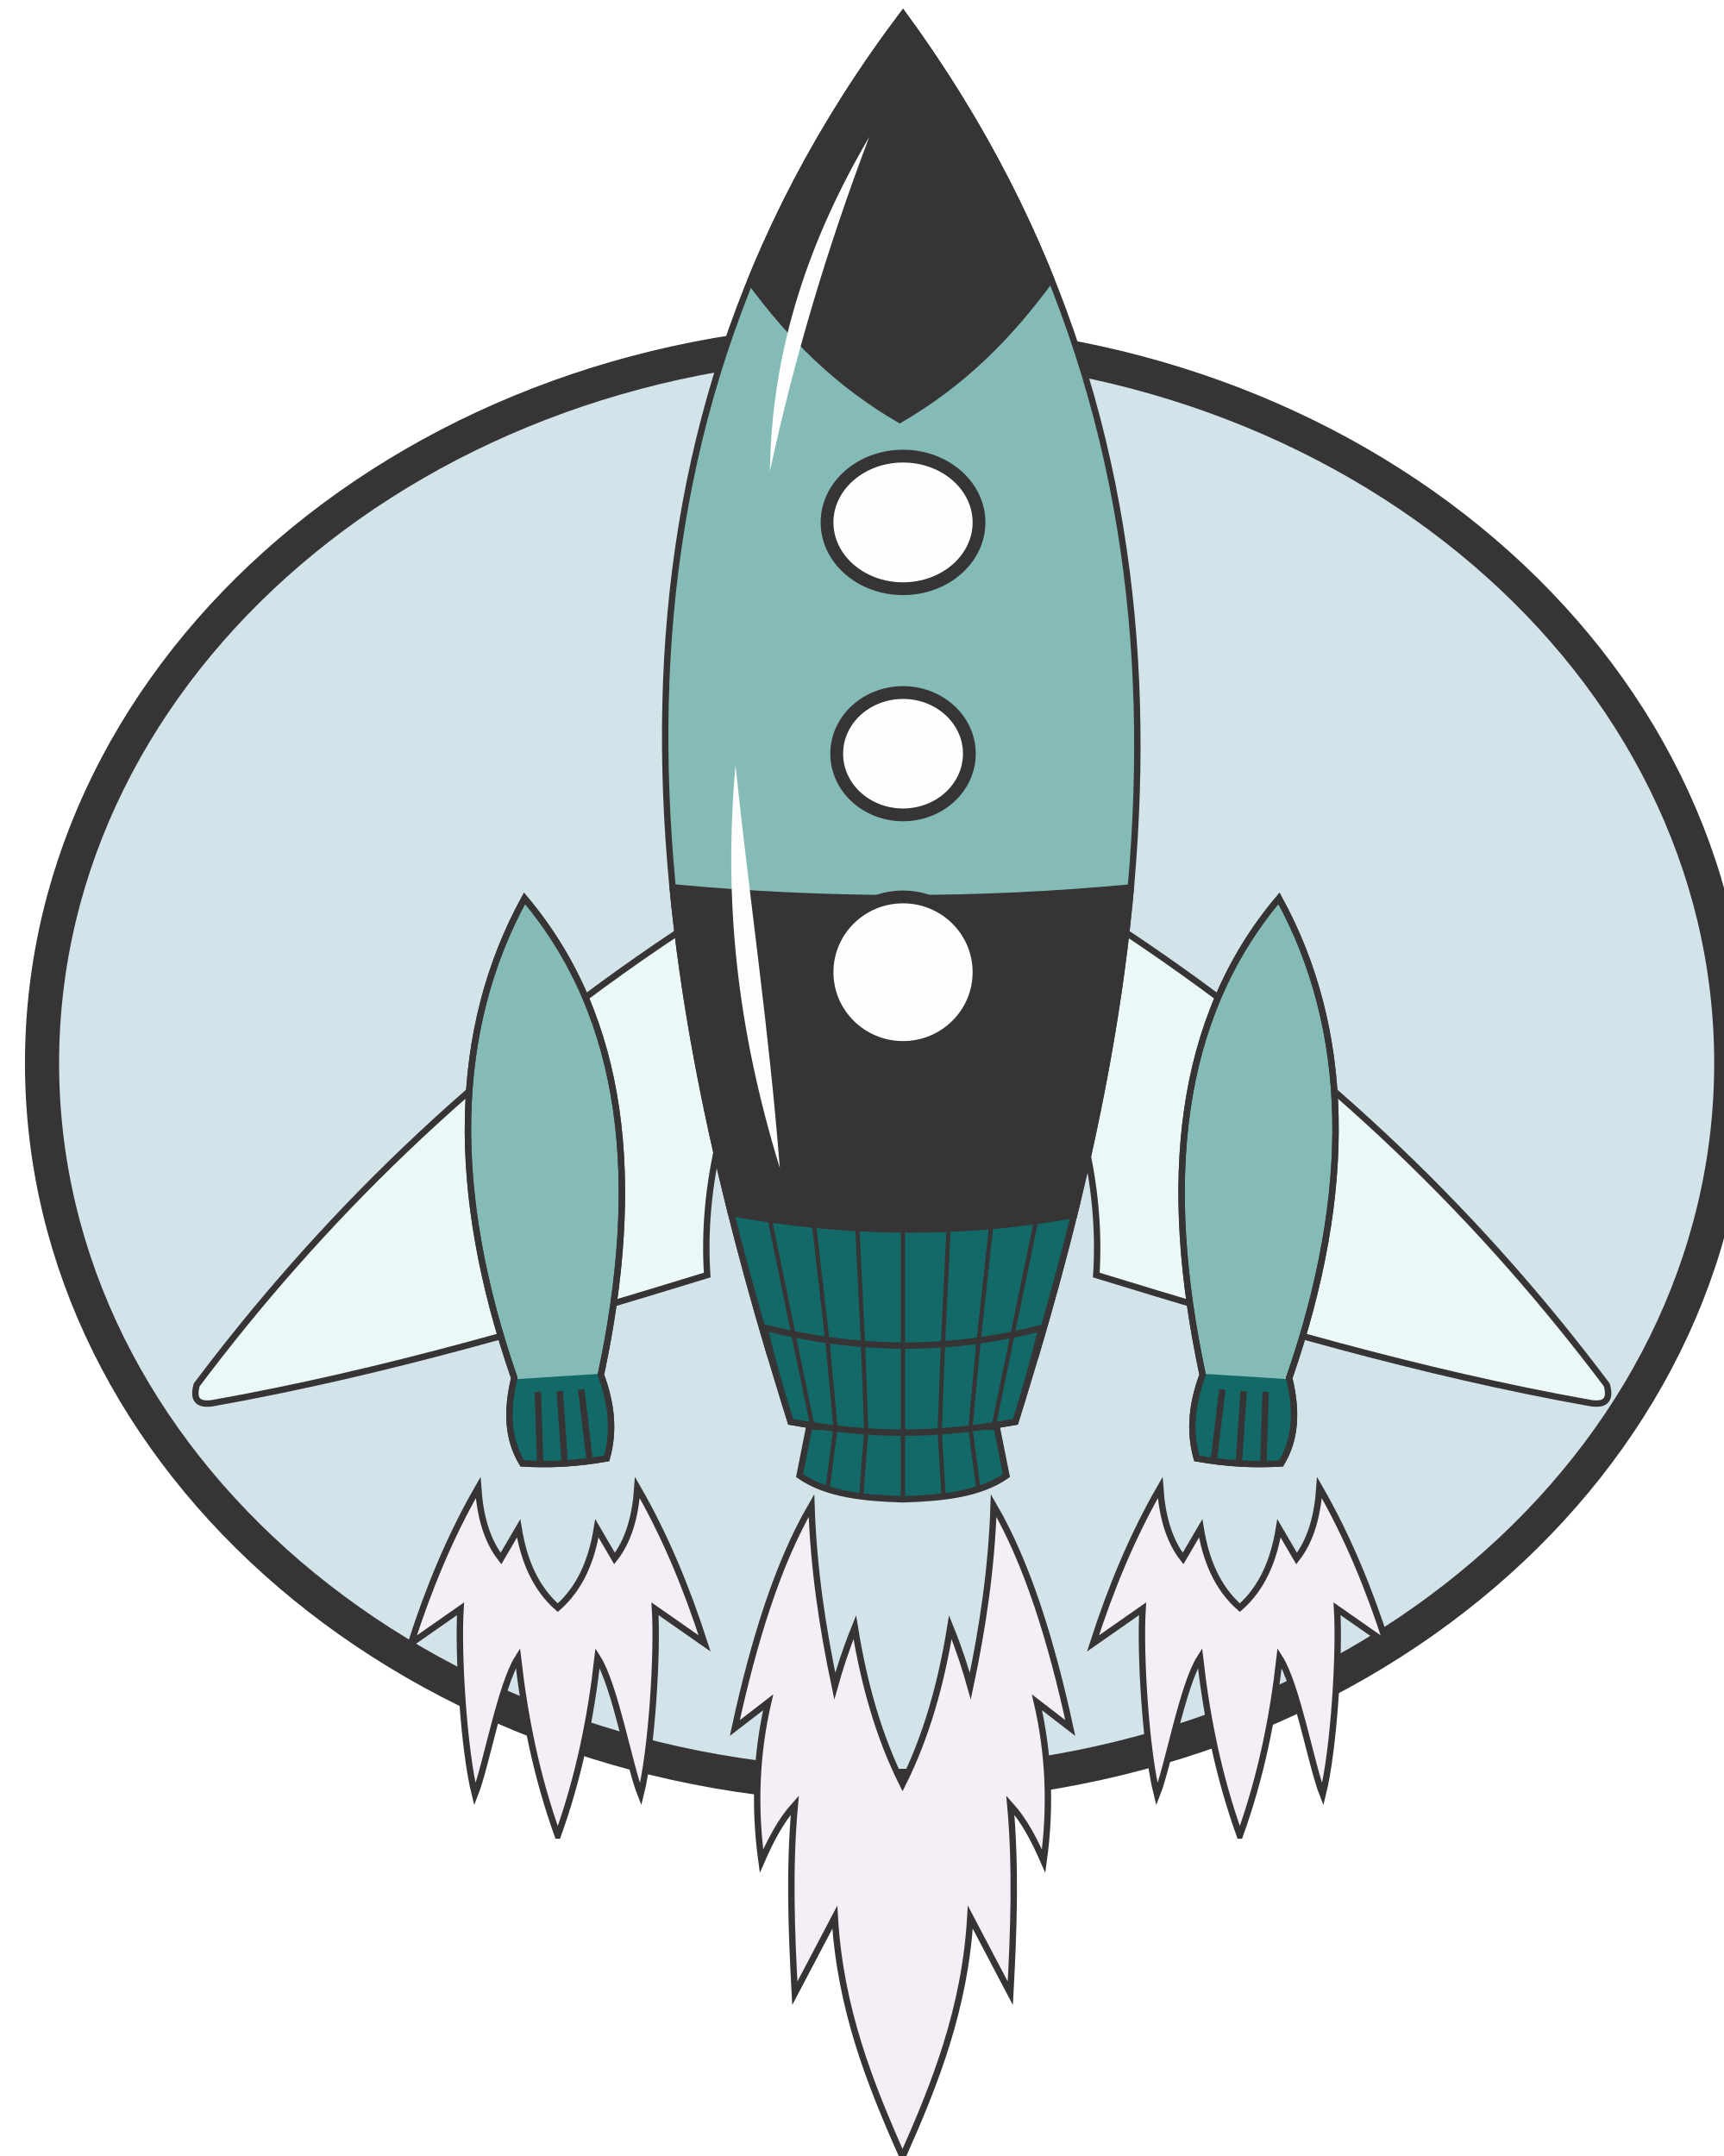
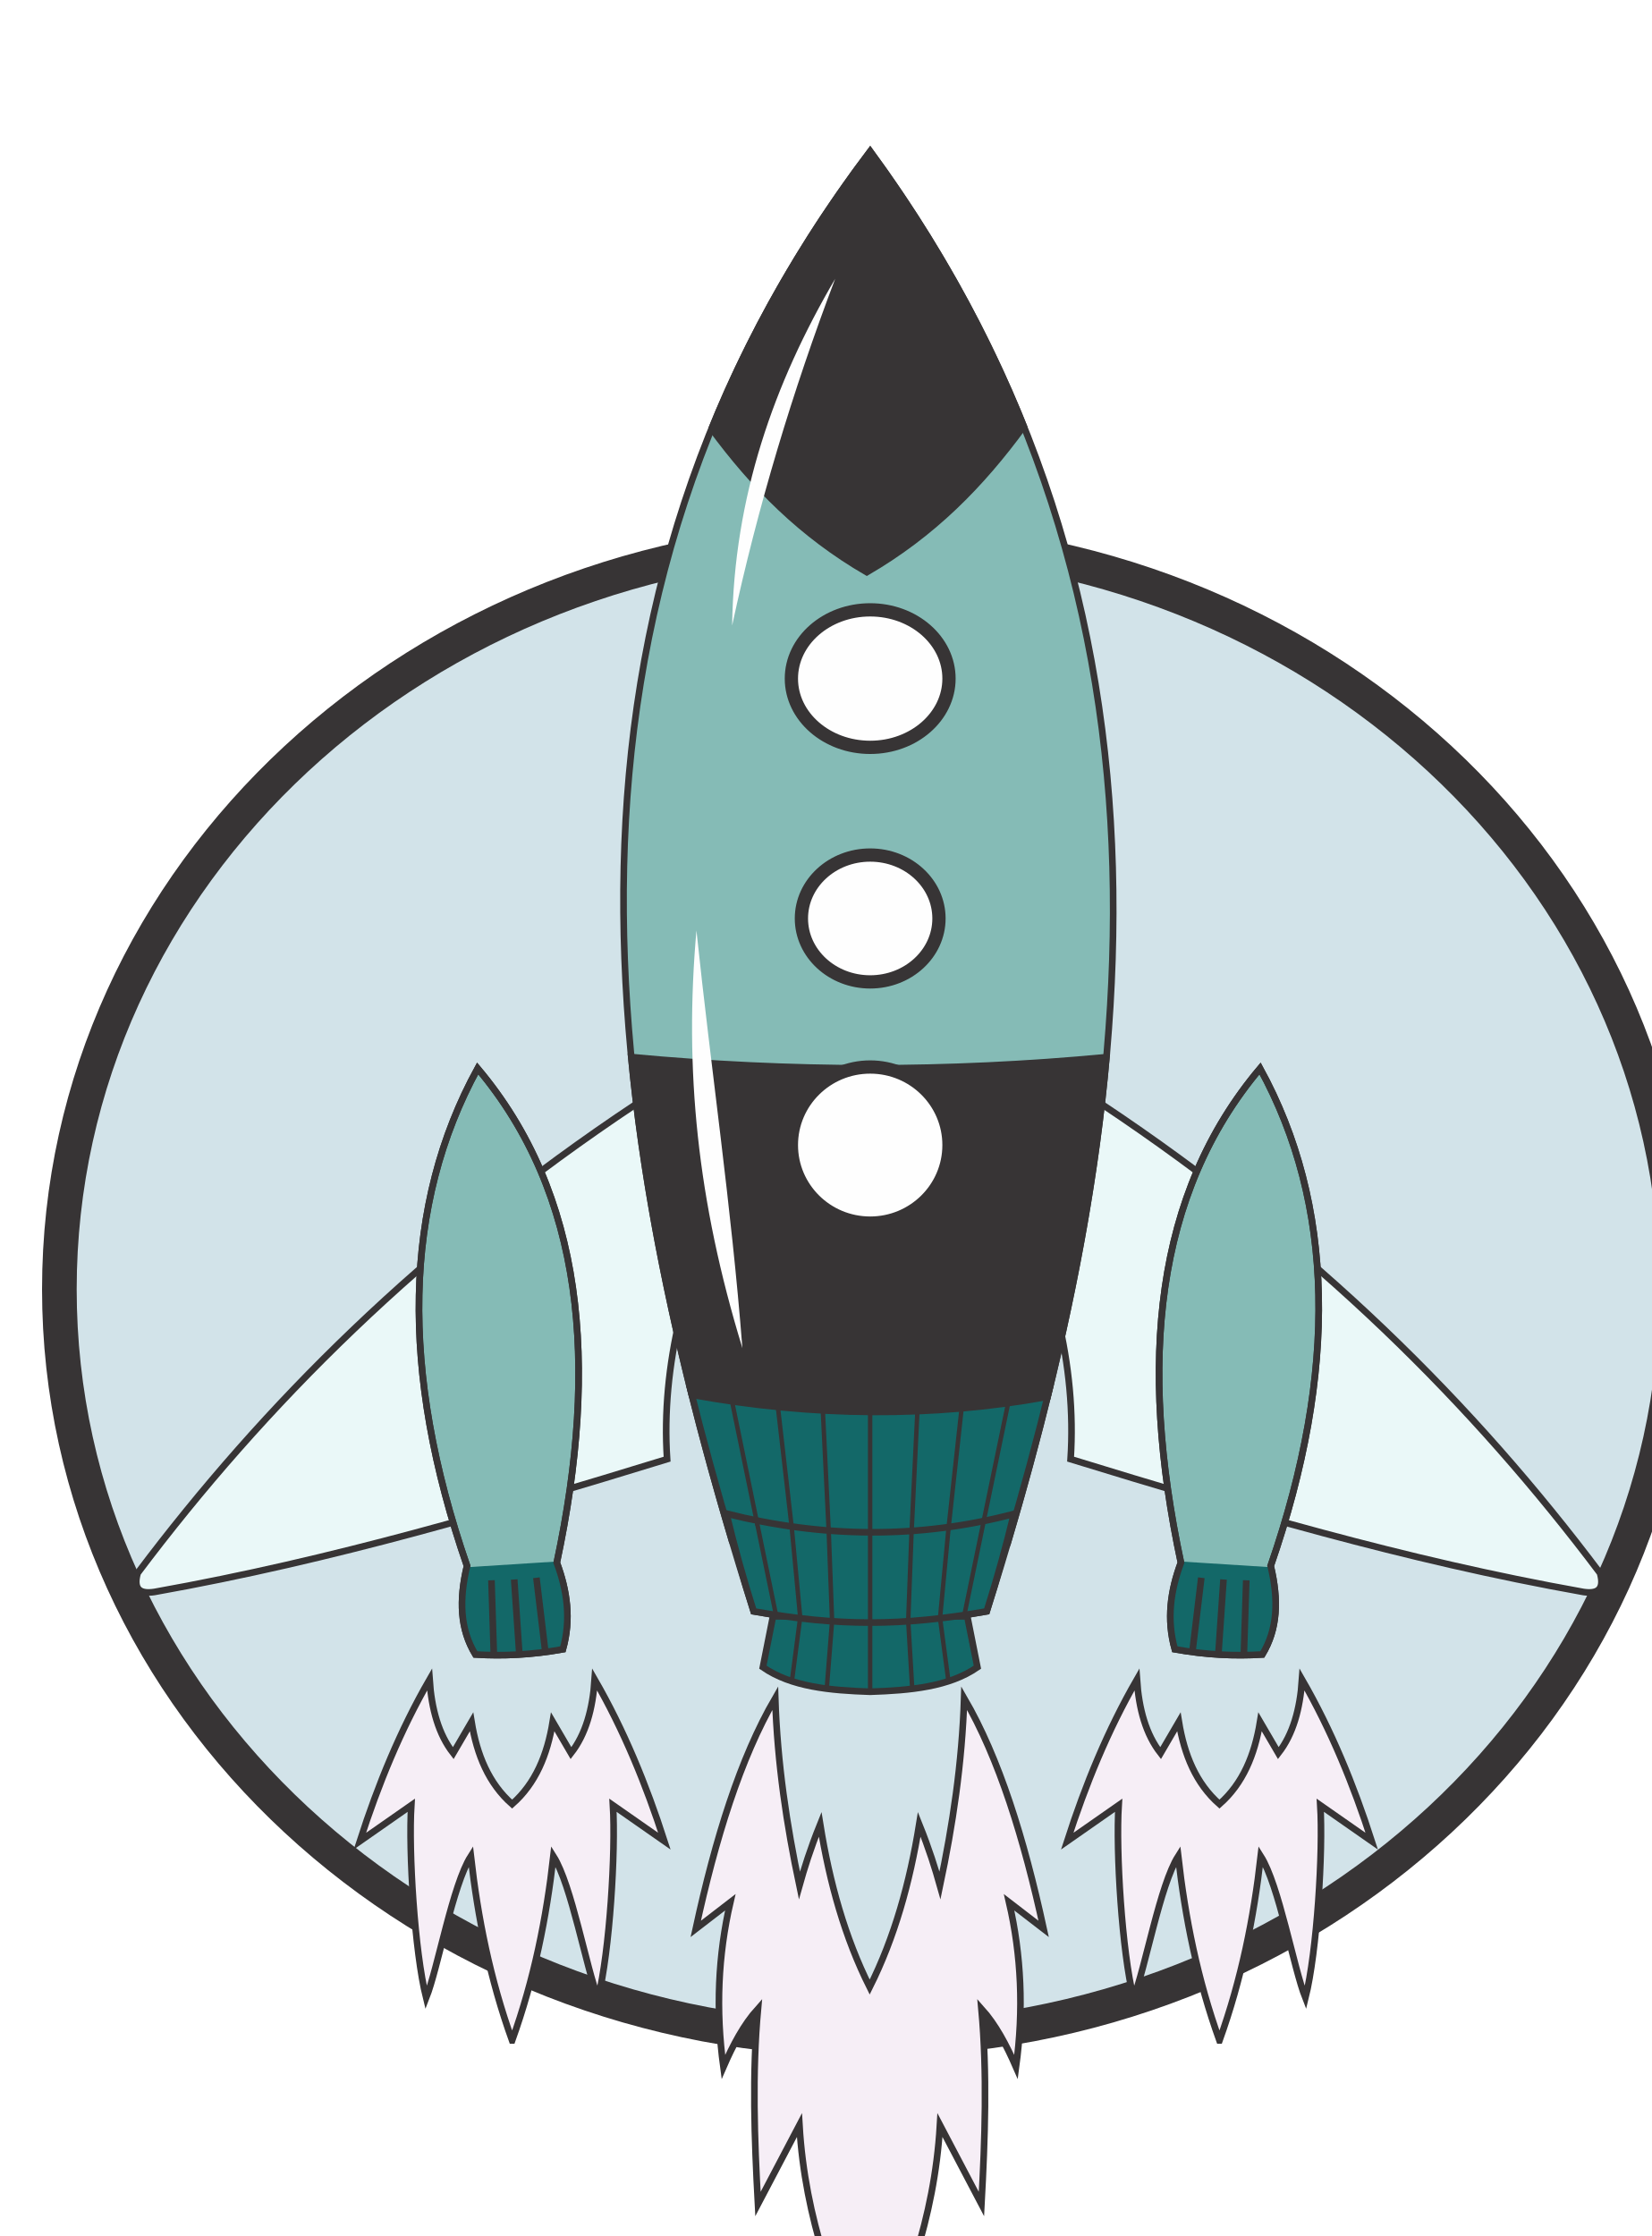
<svg xmlns="http://www.w3.org/2000/svg" fill="none">
-   <svg width="243" height="237" viewBox="0 -50 282 282" fill="none">
-     <path d="M135 229.138C207.902 229.138 267 178.553 267 116.153C267 53.753 207.902 3.168 135 3.168C62.098 3.168 3 53.753 3 116.153C3 178.553 62.098 229.138 135 229.138Z" fill="#D2E3E9" stroke="#373435" stroke-width="5.333" stroke-miterlimit="2.613" />
+   <svg width="253" height="237" viewBox="5 -80 330 330" fill="none">
+     <path d="M127.5 234C196.259 234 252 182.289 252 118.5C252 54.711 196.259 3 127.5 3C58.741 3 3 54.711 3 118.5C3 182.289 58.741 234 127.5 234Z" fill="#D2E3E9" stroke="#373435" stroke-width="5.333" stroke-miterlimit="2.613" />
  </svg>
-   <svg width="252" height="338" viewBox="-30 50 300 300" fill="none">
+   <svg width="242" height="318" viewBox="-20 30 330 330" fill="none">
    <path fill-rule="evenodd" clip-rule="evenodd" d="M82.531 176.786C79.286 166.118 79.252 155.253 76.009 144.584C43.567 166.175 19.738 190.112 0.754 215.367C0.037 217.947 1.241 218.515 3.277 218.214C30.237 213.408 55.47 205.893 80.581 198.187C80.121 191.184 80.811 183.985 82.531 176.786Z" fill="#EAF8F8" stroke="#373435" stroke-width="1" stroke-miterlimit="22.926" />
    <path fill-rule="evenodd" clip-rule="evenodd" d="M52.016 139.282C40.795 159.775 40.233 184.863 50.416 214.287C49.186 219.461 49.363 223.824 51.678 227.639C55.819 227.898 60.2 227.693 64.867 226.854C66.133 222.357 65.525 218.03 63.95 213.797C70.371 183.689 67.913 158.163 52.016 139.282Z" fill="#85BBB6" stroke="#373435" stroke-width="1" stroke-miterlimit="22.926" />
    <path fill-rule="evenodd" clip-rule="evenodd" d="M63.987 213.619L50.37 214.486C49.191 219.573 49.394 223.873 51.678 227.638C55.818 227.897 60.199 227.692 64.867 226.852C66.133 222.356 65.525 218.029 63.95 213.796L63.987 213.617V213.619Z" fill="#136868" />
    <path d="M62.242 227.433L60.875 216.071" stroke="#373435" stroke-width="1" stroke-miterlimit="2.613" />
    <path d="M54.462 227.742L54.098 216.452" stroke="#373435" stroke-width="1" stroke-miterlimit="2.613" />
    <path d="M58.305 227.646L57.528 216.333" stroke="#373435" stroke-width="1" stroke-miterlimit="2.613" />
    <path fill-rule="evenodd" clip-rule="evenodd" d="M52.016 139.282C40.795 159.775 40.233 184.863 50.416 214.287C49.186 219.461 49.363 223.824 51.678 227.639C55.819 227.898 60.2 227.693 64.867 226.854C66.133 222.357 65.525 218.03 63.95 213.797C70.371 183.689 67.913 158.163 52.016 139.282Z" stroke="#373435" stroke-width="1" stroke-miterlimit="22.926" />
    <path fill-rule="evenodd" clip-rule="evenodd" d="M139.469 176.786C142.714 166.118 142.748 155.253 145.991 144.584C178.433 166.175 202.262 190.112 221.246 215.367C221.963 217.947 220.759 218.515 218.723 218.214C191.763 213.408 166.53 205.893 141.419 198.187C141.879 191.184 141.19 183.985 139.469 176.786Z" fill="#EAF8F8" stroke="#373435" stroke-width="1" stroke-miterlimit="22.926" />
    <path fill-rule="evenodd" clip-rule="evenodd" d="M169.985 139.282C181.205 159.775 181.767 184.863 171.585 214.287C172.814 219.461 172.637 223.824 170.322 227.639C166.182 227.898 161.801 227.693 157.133 226.854C155.867 222.357 156.475 218.03 158.051 213.797C151.629 183.689 154.087 158.163 169.985 139.282Z" fill="#85BBB6" stroke="#373435" stroke-width="1" stroke-miterlimit="22.926" />
    <path fill-rule="evenodd" clip-rule="evenodd" d="M158.013 213.619L171.63 214.486C172.809 219.573 172.606 223.873 170.322 227.638C166.182 227.897 161.801 227.692 157.133 226.852C155.867 222.356 156.475 218.029 158.051 213.796L158.013 213.617V213.619Z" fill="#136868" />
    <path d="M159.759 227.433L161.125 216.071" stroke="#373435" stroke-width="1" stroke-miterlimit="2.613" />
    <path d="M167.539 227.742L167.902 216.452" stroke="#373435" stroke-width="1" stroke-miterlimit="2.613" />
    <path d="M163.695 227.646L164.472 216.333" stroke="#373435" stroke-width="1" stroke-miterlimit="2.613" />
    <path fill-rule="evenodd" clip-rule="evenodd" d="M169.985 139.282C181.205 159.775 181.767 184.863 171.585 214.287C172.814 219.461 172.637 223.824 170.322 227.639C166.182 227.898 161.801 227.693 157.133 226.854C155.867 222.357 156.475 218.03 158.051 213.797C151.629 183.689 154.087 158.163 169.985 139.282Z" stroke="#373435" stroke-width="1" stroke-miterlimit="22.926" />
    <path fill-rule="evenodd" clip-rule="evenodd" d="M93.631 221.137C69.975 146.378 59.26 69.775 111.201 1C161.625 69.923 152.394 146.498 128.771 221.137C115.945 223.396 106.457 223.396 93.631 221.137Z" fill="#85BBB6" stroke="#373435" stroke-width="1" stroke-miterlimit="2.613" />
    <path fill-rule="evenodd" clip-rule="evenodd" d="M90.438 210.754C88.121 202.987 85.969 195.206 84.035 187.42H138.28C136.383 195.207 134.259 202.99 131.954 210.754H90.436H90.438Z" fill="#136868" stroke="#373435" stroke-width="1" stroke-miterlimit="2.613" />
    <path fill-rule="evenodd" clip-rule="evenodd" d="M87.292 42.817C93.054 28.62 100.889 14.655 111.201 1C121.111 14.545 128.707 28.387 134.352 42.449C127.887 51.301 120.623 58.679 110.687 64.455C100.889 58.759 93.688 51.506 87.29 42.816L87.292 42.817Z" fill="#373435" stroke="#373435" stroke-width="1" stroke-miterlimit="2.613" />
    <path fill-rule="evenodd" clip-rule="evenodd" d="M84.301 188.486C80.038 171.499 76.805 154.49 75.179 137.57C99.061 139.799 122.941 139.836 146.821 137.581C145.303 154.603 142.165 171.709 137.946 188.788C120.537 191.944 102.645 191.815 84.301 188.486Z" fill="#373435" stroke="#373435" stroke-width="1" stroke-miterlimit="2.613" />
    <path fill-rule="evenodd" clip-rule="evenodd" d="M96.549 221.889H125.842C126.35 224.445 126.858 227.002 127.367 229.558C123.095 232.522 117.254 233.059 111.195 233.257C105.137 233.059 99.296 232.522 95.023 229.558C95.531 227.002 96.039 224.445 96.547 221.889H96.549Z" fill="#136868" stroke="#373435" stroke-width="1" stroke-miterlimit="2.613" />
    <path fill-rule="evenodd" clip-rule="evenodd" d="M93.631 221.137C92.046 216.127 90.677 211.217 89.524 206.405C103.972 210.032 118.418 210.261 132.865 206.452C131.714 211.248 130.35 216.144 128.771 221.137C115.945 223.396 106.457 223.396 93.631 221.137Z" fill="#136868" stroke="#373435" stroke-width="1" stroke-miterlimit="2.613" />
    <path d="M111.202 162.6C117.763 162.6 123.083 157.331 123.083 150.832C123.083 144.332 117.763 139.063 111.202 139.063C104.64 139.063 99.32 144.332 99.32 150.832C99.32 157.331 104.64 162.6 111.202 162.6Z" fill="#FEFEFE" stroke="#373435" stroke-width="2" stroke-miterlimit="2.613" />
    <path d="M111.196 209.21V222.538" stroke="#373435" stroke-width="0.667" stroke-miterlimit="2.613" />
    <path d="M104.955 209.214L105.455 222.534" stroke="#373435" stroke-width="0.667" stroke-miterlimit="2.613" />
    <path d="M99.381 208.581L100.632 221.866" stroke="#373435" stroke-width="0.667" stroke-miterlimit="2.613" />
    <path d="M94.112 207.663L96.953 221.454" stroke="#373435" stroke-width="0.667" stroke-miterlimit="2.613" />
    <path d="M117.435 209.258L116.935 222.578" stroke="#373435" stroke-width="0.667" stroke-miterlimit="2.613" />
    <path d="M123.01 208.626L121.758 221.909" stroke="#373435" stroke-width="0.667" stroke-miterlimit="2.613" />
    <path d="M128.279 207.707L125.442 221.481" stroke="#373435" stroke-width="0.667" stroke-miterlimit="2.613" />
    <path fill-rule="evenodd" clip-rule="evenodd" d="M90.386 72.506C94.255 54.518 99.516 37.126 105.92 20.223C96.678 35.989 90.657 53.071 90.386 72.506Z" fill="#FEFEFE" />
    <path d="M111.201 126.23C116.929 126.23 121.572 121.948 121.572 116.666C121.572 111.385 116.929 107.103 111.201 107.103C105.474 107.103 100.831 111.385 100.831 116.666C100.831 121.948 105.474 126.23 111.201 126.23Z" fill="#FEFEFE" stroke="#373435" stroke-width="2" stroke-miterlimit="2.613" />
    <path fill-rule="evenodd" clip-rule="evenodd" d="M91.935 181.448C90.244 159.773 87.25 139.863 85.005 118.479C83.146 139.422 85.119 159.225 91.935 181.448Z" fill="#FEFEFE" />
    <path fill-rule="evenodd" clip-rule="evenodd" d="M57.213 285.833C53.883 276.575 52.04 267.319 50.989 258.061C48.249 262.38 46.041 274.894 44.255 279.418C42.508 272.431 41.581 257.362 42.01 250.376C39.425 252.181 36.84 253.986 34.256 255.79C37.011 247.241 40.376 239.04 44.766 231.423C45.068 235.881 46.129 239.688 48.337 242.515C49.256 240.943 50.174 239.371 51.093 237.799C51.908 242.773 53.679 247.091 57.215 250.201C60.751 247.091 62.523 242.773 63.336 237.799C64.254 239.371 65.173 240.943 66.092 242.515C68.298 239.688 69.361 235.88 69.663 231.423C74.052 239.04 77.417 247.24 80.173 255.79C77.588 253.985 75.002 252.18 72.419 250.376C72.848 257.362 71.921 272.431 70.174 279.418C68.388 274.894 66.18 262.38 63.44 258.061C62.39 267.319 60.546 276.576 57.216 285.833H57.213Z" fill="#F6EEF6" stroke="#373435" stroke-width="1" stroke-miterlimit="22.926" />
    <path d="M104.67 232.569L105.456 222.607" stroke="#373435" stroke-width="0.667" stroke-miterlimit="2.613" />
    <path d="M99.381 231.788L100.632 222.181" stroke="#373435" stroke-width="0.667" stroke-miterlimit="2.613" />
    <path d="M117.541 232.82L116.935 222.578" stroke="#373435" stroke-width="0.667" stroke-miterlimit="2.613" />
    <path d="M123.01 231.759L121.758 222.338" stroke="#373435" stroke-width="0.667" stroke-miterlimit="2.613" />
    <path d="M111.196 222.829V233.311" stroke="#373435" stroke-width="0.667" stroke-miterlimit="2.613" />
    <path fill-rule="evenodd" clip-rule="evenodd" d="M163.863 285.833C160.533 276.575 158.69 267.319 157.638 258.061C154.899 262.38 152.691 274.894 150.905 279.418C149.157 272.431 148.23 257.362 148.66 250.376C146.075 252.181 143.49 253.986 140.906 255.79C143.661 247.241 147.026 239.04 151.415 231.423C151.718 235.881 152.779 239.688 154.987 242.515C155.906 240.943 156.823 239.371 157.742 237.799C158.557 242.773 160.329 247.091 163.864 250.201C167.401 247.091 169.172 242.773 169.986 237.799C170.903 239.371 171.822 240.943 172.741 242.515C174.948 239.688 176.01 235.88 176.313 231.423C180.702 239.04 184.067 247.24 186.822 255.79C184.237 253.985 181.652 252.18 179.068 250.376C179.498 257.362 178.571 272.431 176.824 279.418C175.037 274.894 172.829 262.38 170.09 258.061C169.04 267.319 167.195 276.576 163.865 285.833H163.863Z" fill="#F6EEF6" stroke="#373435" stroke-width="1" stroke-miterlimit="22.926" />
    <path fill-rule="evenodd" clip-rule="evenodd" d="M111.127 336.069C105.996 324.539 101.376 312.893 100.533 298.603C98.449 302.568 96.364 306.532 94.28 310.498C93.745 300.685 93.389 290.872 94.28 281.06C92.127 283.451 90.509 286.527 89.069 289.832C87.894 281.249 88.265 272.978 90.111 265.004C88.374 266.342 86.636 267.68 84.9 269.017C87.865 255.388 91.611 243.296 96.885 234.227C97.204 244.071 98.615 253.394 100.533 262.476C101.241 259.951 102.153 256.998 103.66 253.258C105.078 262.07 107.401 270.348 111.127 277.79C114.854 270.346 117.176 262.069 118.595 253.258C120.102 256.999 121.012 259.952 121.722 262.476C123.639 253.394 125.052 244.071 125.369 234.227C130.644 243.297 134.39 255.388 137.355 269.017C135.618 267.679 133.88 266.341 132.144 265.004C133.99 272.978 134.36 281.249 133.186 289.832C131.745 286.529 130.127 283.451 127.975 281.06C128.865 290.872 128.51 300.685 127.975 310.498C125.891 306.532 123.806 302.568 121.722 298.603C120.879 312.893 116.258 324.539 111.127 336.069Z" fill="#F6EEF6" stroke="#373435" stroke-width="1" stroke-miterlimit="22.926" />
    <path d="M111.202 90.866C117.763 90.866 123.083 86.225 123.083 80.5C123.083 74.775 117.763 70.133 111.202 70.133C104.64 70.133 99.32 74.775 99.32 80.5C99.32 86.225 104.64 90.866 111.202 90.866Z" fill="#FEFEFE" stroke="#373435" stroke-width="2" stroke-miterlimit="2.613" />
    <path d="M111.196 191.241V209.369" stroke="#373435" stroke-width="0.667" stroke-miterlimit="2.613" />
    <path d="M104.061 190.84L104.956 209.214" stroke="#373435" stroke-width="0.667" stroke-miterlimit="2.613" />
    <path d="M97.207 189.643L99.381 208.581" stroke="#373435" stroke-width="0.667" stroke-miterlimit="2.613" />
    <path d="M90.285 189.062L94.213 208.157" stroke="#373435" stroke-width="0.667" stroke-miterlimit="2.613" />
    <path d="M118.304 191.281L117.429 209.423" stroke="#373435" stroke-width="0.667" stroke-miterlimit="2.613" />
    <path d="M124.987 190.524L123.01 208.625" stroke="#373435" stroke-width="0.667" stroke-miterlimit="2.613" />
    <path d="M132.134 189.098L128.279 207.707" stroke="#373435" stroke-width="0.667" stroke-miterlimit="2.613" />
  </svg>
</svg>
